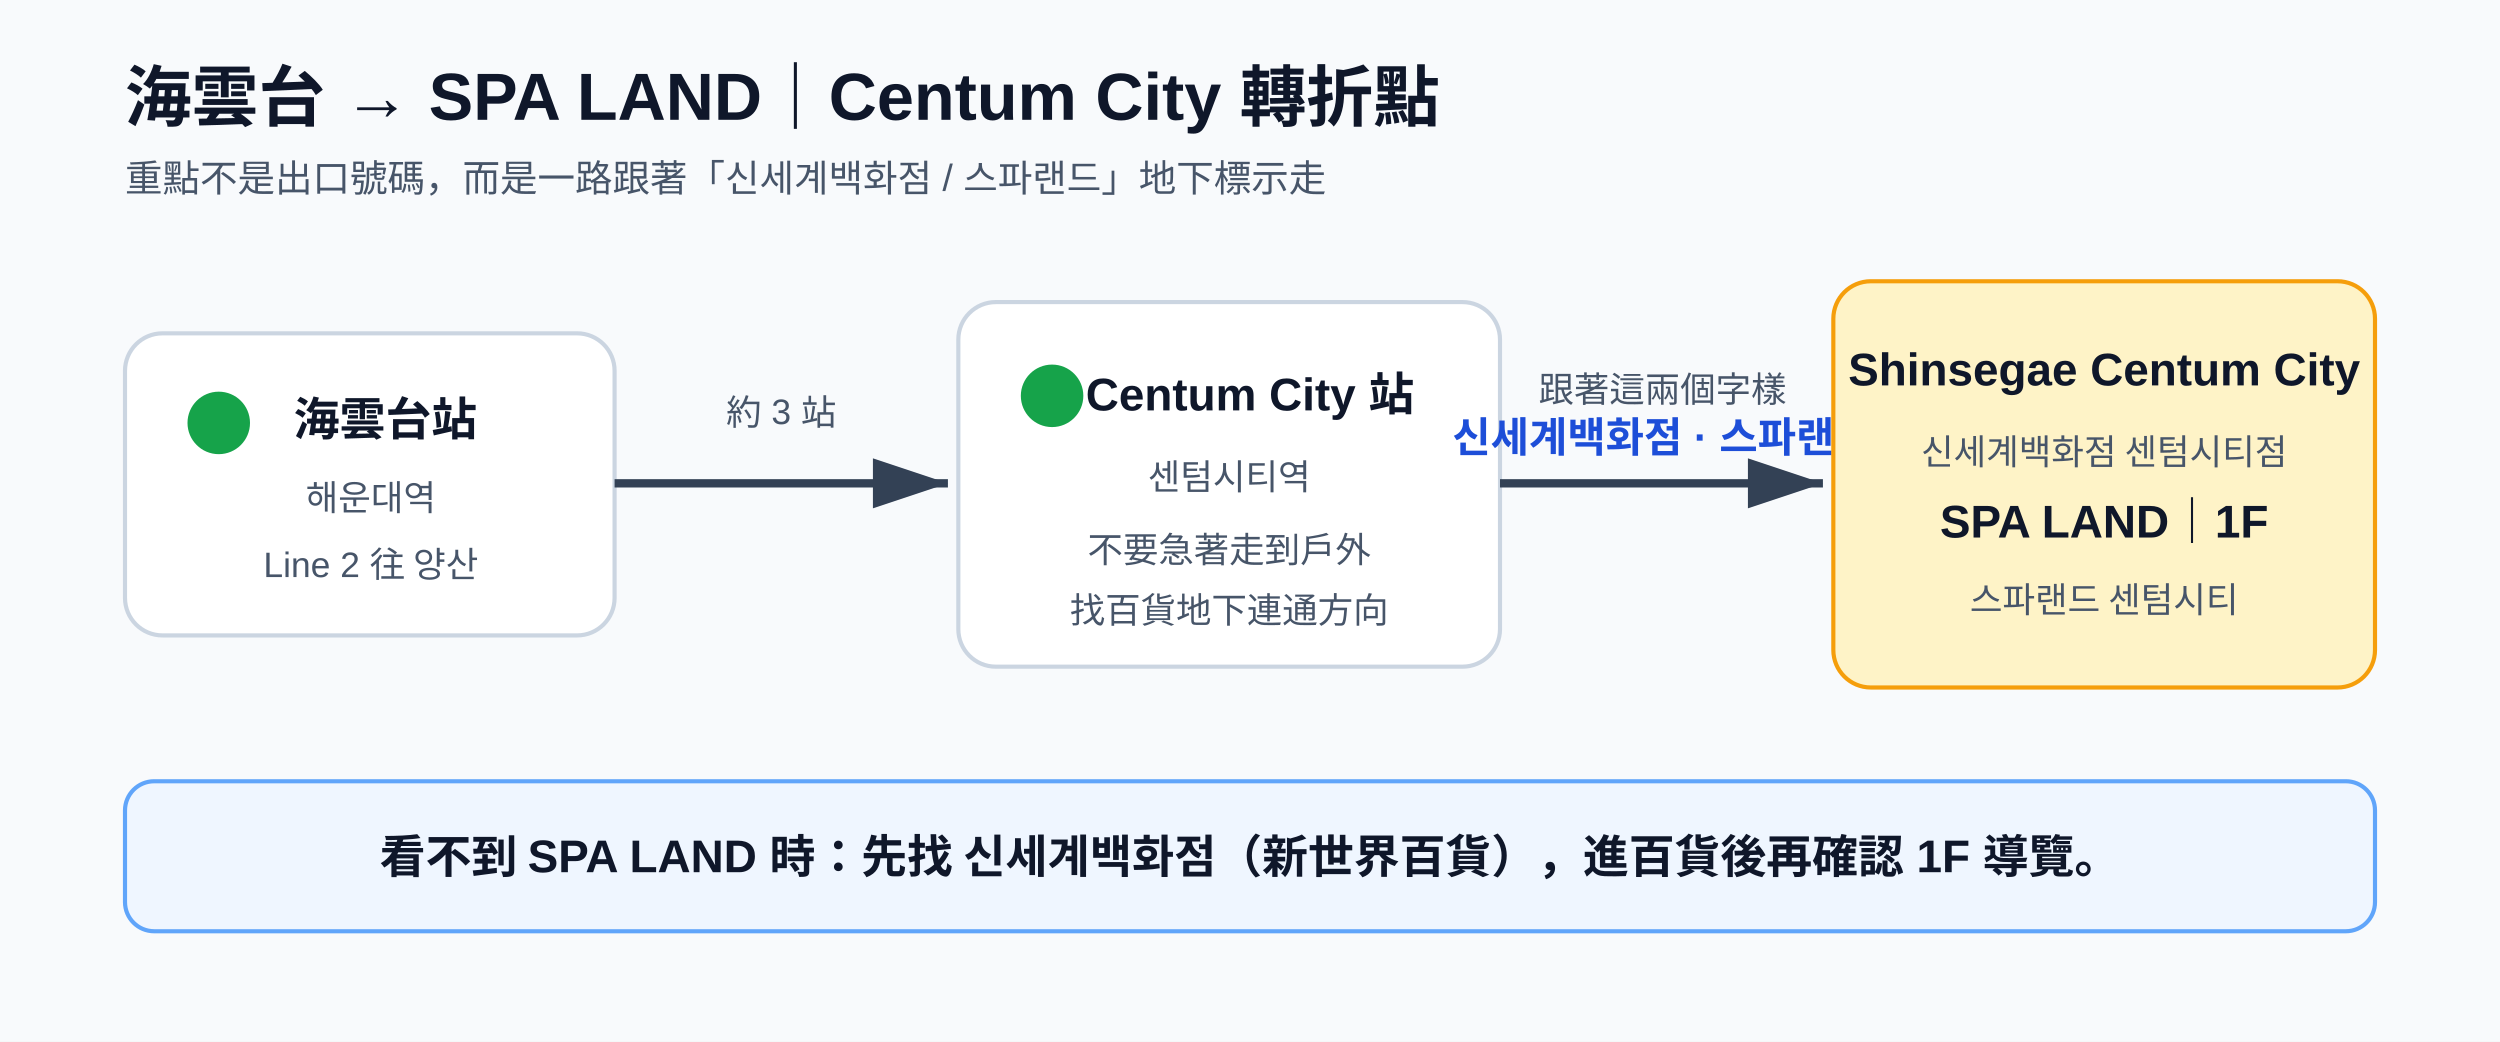
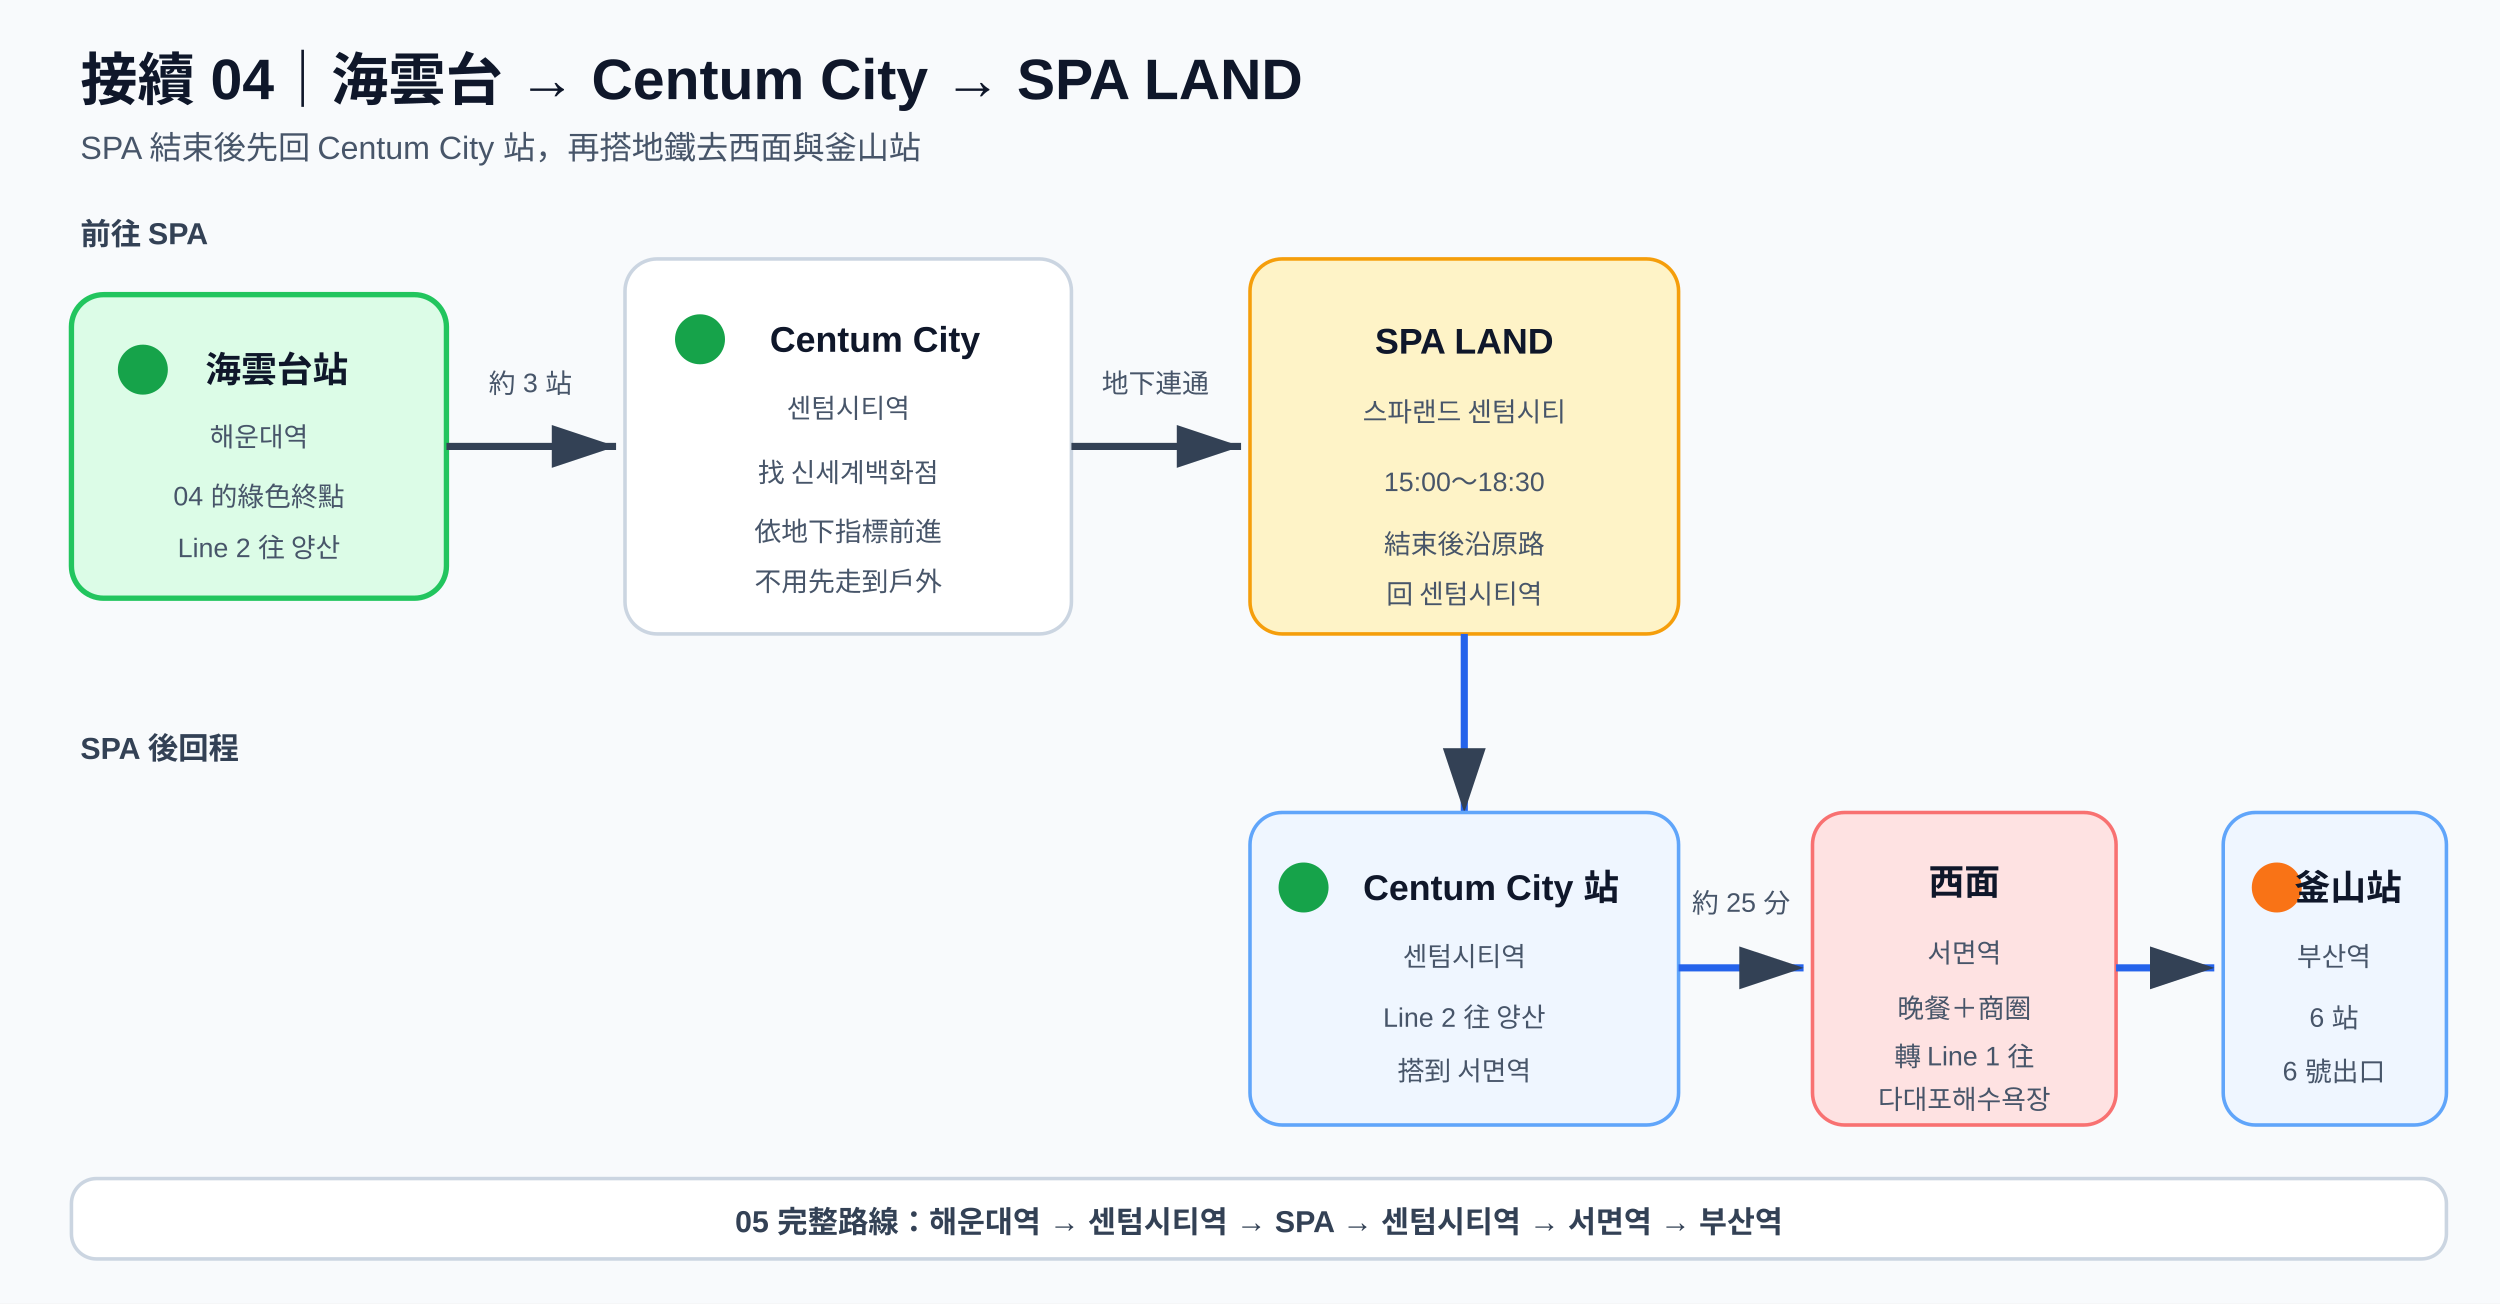
- <svg xmlns="http://www.w3.org/2000/svg" viewBox="0 0 1200 500" role="img" aria-labelledby="title desc">
+ <svg xmlns="http://www.w3.org/2000/svg" viewBox="0 0 1400 730" role="img" aria-labelledby="title desc">
  <defs>
    <marker id="arrow" markerWidth="10" markerHeight="10" refX="9" refY="3" orient="auto">
      <path d="M0 0 L0 6 L9 3 z" fill="#334155" />
    </marker>
-     <style>.title{font:700 32px Arial,'Noto Sans TC',sans-serif;fill:#0f172a}.sub{font:500 18px Arial,'Noto Sans TC',sans-serif;fill:#475569}.box{fill:#fff;stroke:#cbd5e1;stroke-width:2;rx:18}.label{font:700 22px Arial,'Noto Sans TC',sans-serif;fill:#0f172a}.small{font:500 17px Arial,'Noto Sans TC',sans-serif;fill:#475569}.arrow{stroke:#334155;stroke-width:4;fill:none;marker-end:url(#arrow)}</style>
+     <style>
+       .title{font:700 32px Arial,'Noto Sans TC',sans-serif;fill:#0f172a}
+       .sub{font:500 18px Arial,'Noto Sans TC',sans-serif;fill:#475569}
+       .box{fill:#fff;stroke:#cbd5e1;stroke-width:2}
+       .label{font:700 20px Arial,'Noto Sans TC',sans-serif;fill:#0f172a}
+       .small{font:500 15px Arial,'Noto Sans TC',sans-serif;fill:#475569}
+       .route{font:700 17px Arial,'Noto Sans TC',sans-serif;fill:#334155}
+       .arrow{stroke:#334155;stroke-width:4;fill:none;marker-end:url(#arrow)}
+       .next{stroke:#2563eb;stroke-width:4;fill:none;marker-end:url(#arrow)}
+     </style>
  </defs>
-   <rect width="1200" height="500" fill="#f8fafc" />
-   <text x="60" y="58" class="title">海雲台 → SPA LAND｜Centum City 轉折點</text>
-   <text x="60" y="92" class="sub">重點不是出口號碼，而是一路跟著「신세계백화점 / 스파랜드」地下標示走</text>
-   <rect x="60" y="160" width="235" height="145" class="box" />
-   <circle cx="105" cy="203" r="15" fill="#16a34a" />
-   <text x="185" y="209" text-anchor="middle" class="label">海雲台站</text>
-   <text x="178" y="245" text-anchor="middle" class="small">해운대역</text>
-   <text x="178" y="277" text-anchor="middle" class="small">Line 2 往 양산</text>
-   <path d="M295 232 H455" class="arrow" />
-   <text x="375" y="204" text-anchor="middle" class="small">約 3 站</text>
-   <rect x="460" y="145" width="260" height="175" class="box" />
-   <circle cx="505" cy="190" r="15" fill="#16a34a" />
-   <text x="600" y="197" text-anchor="middle" class="label">Centum City 站</text>
-   <text x="590" y="235" text-anchor="middle" class="small">센텀시티역</text>
-   <text x="590" y="270" text-anchor="middle" class="small">不要急著走到戶外</text>
-   <text x="590" y="299" text-anchor="middle" class="small">找百貨地下連通方向</text>
-   <path d="M720 232 H875" class="arrow" />
-   <text x="798" y="193" text-anchor="middle" class="small">跟著這兩個字樣</text>
-   <text x="798" y="217" text-anchor="middle" style="font:700 20px Arial,'Noto Sans KR',sans-serif;fill:#1d4ed8">신세계백화점 · 스파랜드</text>
-   <rect x="880" y="135" width="260" height="195" fill="#fef3c7" stroke="#f59e0b" stroke-width="2" rx="18" />
-   <text x="1010" y="185" text-anchor="middle" class="label">Shinsegae Centum City</text>
-   <text x="1010" y="223" text-anchor="middle" class="small">신세계백화점 센텀시티점</text>
-   <text x="1010" y="258" text-anchor="middle" class="label">SPA LAND｜1F</text>
-   <text x="1010" y="294" text-anchor="middle" class="small">스파랜드 센텀시티</text>
-   <rect x="60" y="375" width="1080" height="72" fill="#eff6ff" stroke="#60a5fa" stroke-width="2" rx="14" />
-   <text x="600" y="419" text-anchor="middle" class="label">看不到 SPA LAND 時：先找 신세계백화점（新世界百貨），進百貨後再確認 1F 導覽。</text>
+   <rect width="1400" height="730" fill="#f8fafc" />
+   <text x="45" y="56" class="title">接續 04｜海雲台 → Centum City → SPA LAND</text>
+   <text x="45" y="89" class="sub">SPA 結束後先回 Centum City 站，再搭地鐵去西面與釜山站</text>
+   <text x="45" y="137" class="route">前往 SPA</text>
+   <rect x="40" y="165" width="210" height="170" rx="18" fill="#dcfce7" stroke="#22c55e" stroke-width="3" />
+   <circle cx="80" cy="207" r="14" fill="#16a34a" />
+   <text x="155" y="214" text-anchor="middle" class="label">海雲台站</text>
+   <text x="145" y="250" text-anchor="middle" class="small">해운대역</text>
+   <text x="145" y="283" text-anchor="middle" class="small">04 的綠色終點</text>
+   <text x="145" y="312" text-anchor="middle" class="small">Line 2 往 양산</text>
+   <path d="M250 250 H345" class="arrow" />
+   <text x="297" y="220" text-anchor="middle" class="small">約 3 站</text>
+   <rect x="350" y="145" width="250" height="210" rx="18" class="box" />
+   <circle cx="392" cy="190" r="14" fill="#16a34a" />
+   <text x="490" y="197" text-anchor="middle" class="label">Centum City</text>
+   <text x="475" y="234" text-anchor="middle" class="small">센텀시티역</text>
+   <text x="475" y="270" text-anchor="middle" class="small">找 신세계백화점</text>
+   <text x="475" y="303" text-anchor="middle" class="small">依地下指標前進</text>
+   <text x="475" y="331" text-anchor="middle" class="small">不用先走到戶外</text>
+   <path d="M600 250 H695" class="arrow" />
+   <text x="647" y="220" text-anchor="middle" class="small">地下連通</text>
+   <rect x="700" y="145" width="240" height="210" rx="18" fill="#fef3c7" stroke="#f59e0b" stroke-width="2" />
+   <text x="820" y="198" text-anchor="middle" class="label">SPA LAND</text>
+   <text x="820" y="236" text-anchor="middle" class="small">스파랜드 센텀시티</text>
+   <text x="820" y="275" text-anchor="middle" class="small">15:00～18:30</text>
+   <text x="820" y="310" text-anchor="middle" class="small">結束後沿原路</text>
+   <text x="820" y="338" text-anchor="middle" class="small">回 센텀시티역</text>
+   <text x="45" y="425" class="route" fill="#2563eb">SPA 後回程</text>
+   <path d="M820 355 V455" class="next" />
+   <rect x="700" y="455" width="240" height="175" rx="18" fill="#eff6ff" stroke="#60a5fa" stroke-width="2" />
+   <circle cx="730" cy="497" r="14" fill="#16a34a" />
+   <text x="835" y="504" text-anchor="middle" class="label">Centum City 站</text>
+   <text x="820" y="541" text-anchor="middle" class="small">센텀시티역</text>
+   <text x="820" y="575" text-anchor="middle" class="small">Line 2 往 양산</text>
+   <text x="820" y="605" text-anchor="middle" class="small">搭到 서면역</text>
+   <path d="M940 542 H1010" class="next" />
+   <text x="975" y="511" text-anchor="middle" class="small">約 25 分</text>
+   <rect x="1015" y="455" width="170" height="175" rx="18" fill="#fee2e2" stroke="#f87171" stroke-width="2" />
+   <text x="1100" y="501" text-anchor="middle" class="label">西面</text>
+   <text x="1100" y="539" text-anchor="middle" class="small">서면역</text>
+   <text x="1100" y="570" text-anchor="middle" class="small">晚餐＋商圈</text>
+   <text x="1100" y="597" text-anchor="middle" class="small">轉 Line 1 往</text>
+   <text x="1100" y="621" text-anchor="middle" class="small">다대포해수욕장</text>
+   <path d="M1185 542 H1240" class="next" />
+   <rect x="1245" y="455" width="125" height="175" rx="18" fill="#eff6ff" stroke="#60a5fa" stroke-width="2" />
+   <circle cx="1275" cy="497" r="14" fill="#f97316" />
+   <text x="1315" y="504" text-anchor="middle" class="label">釜山站</text>
+   <text x="1307" y="541" text-anchor="middle" class="small">부산역</text>
+   <text x="1307" y="575" text-anchor="middle" class="small">6 站</text>
+   <text x="1307" y="605" text-anchor="middle" class="small">6 號出口</text>
+   <rect x="40" y="660" width="1330" height="45" rx="14" fill="#fff" stroke="#cbd5e1" stroke-width="2" />
+   <text x="705" y="690" text-anchor="middle" class="route">05 完整路線：해운대역 → 센텀시티역 → SPA → 센텀시티역 → 서면역 → 부산역</text>
</svg>
